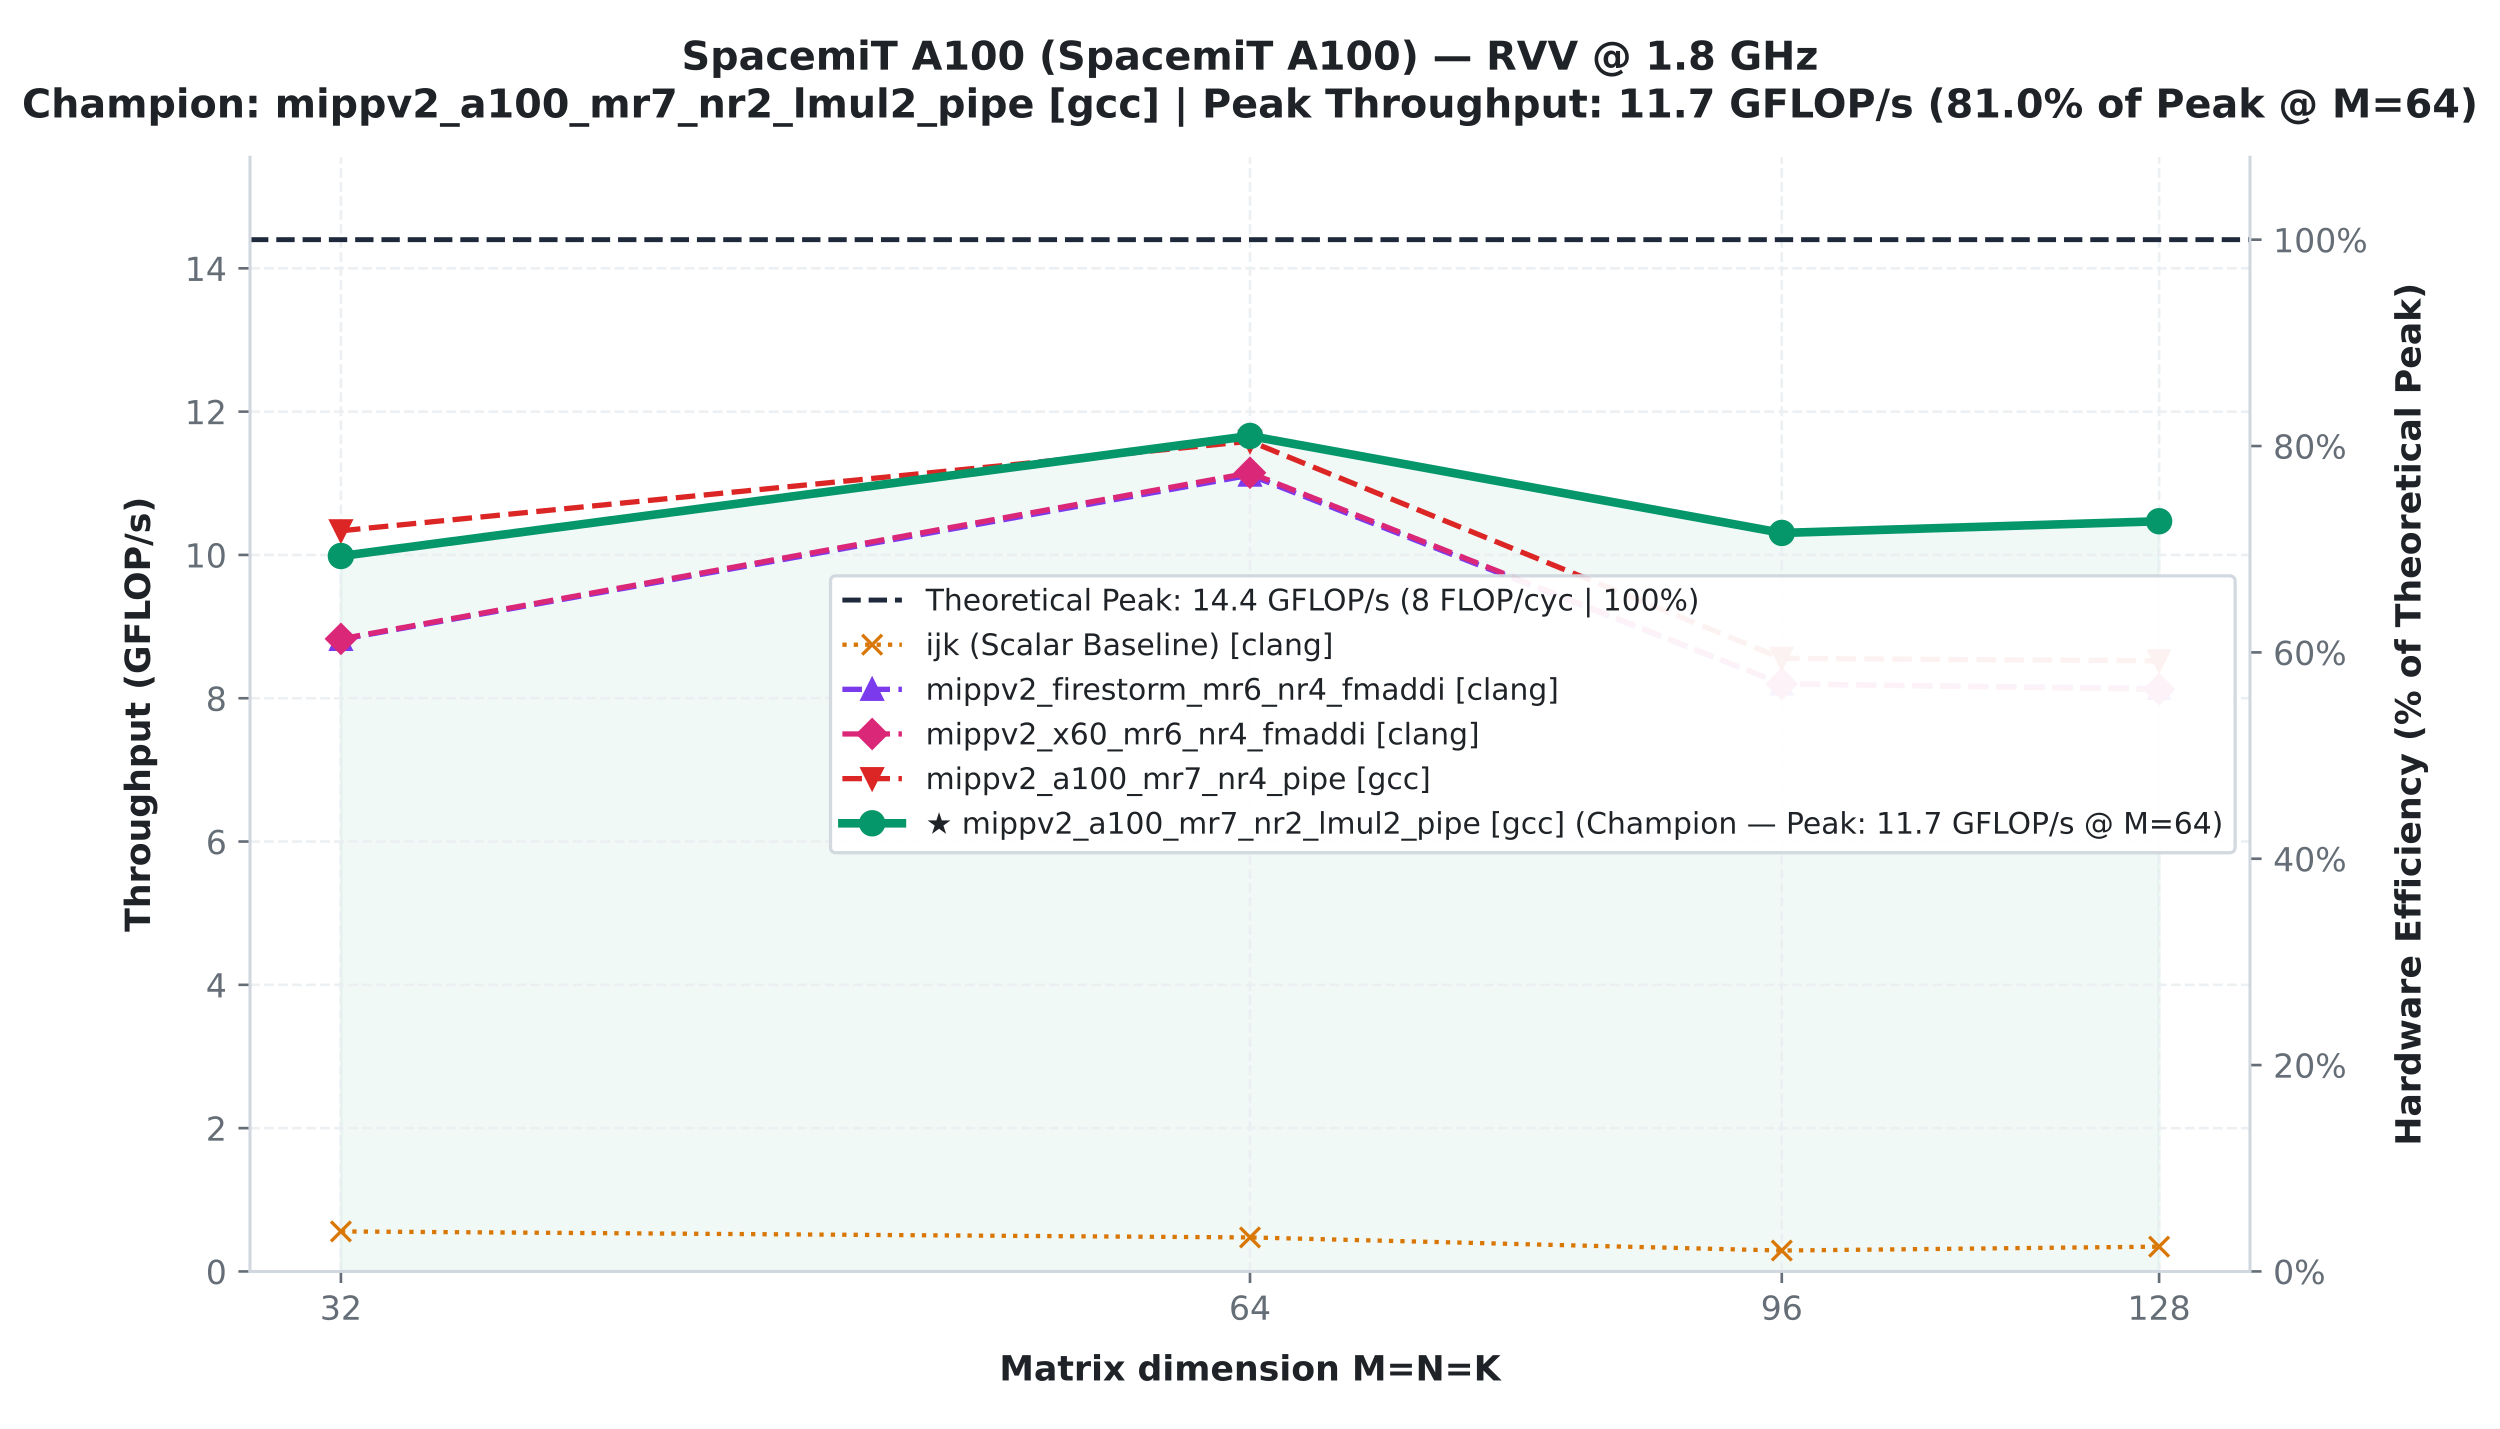
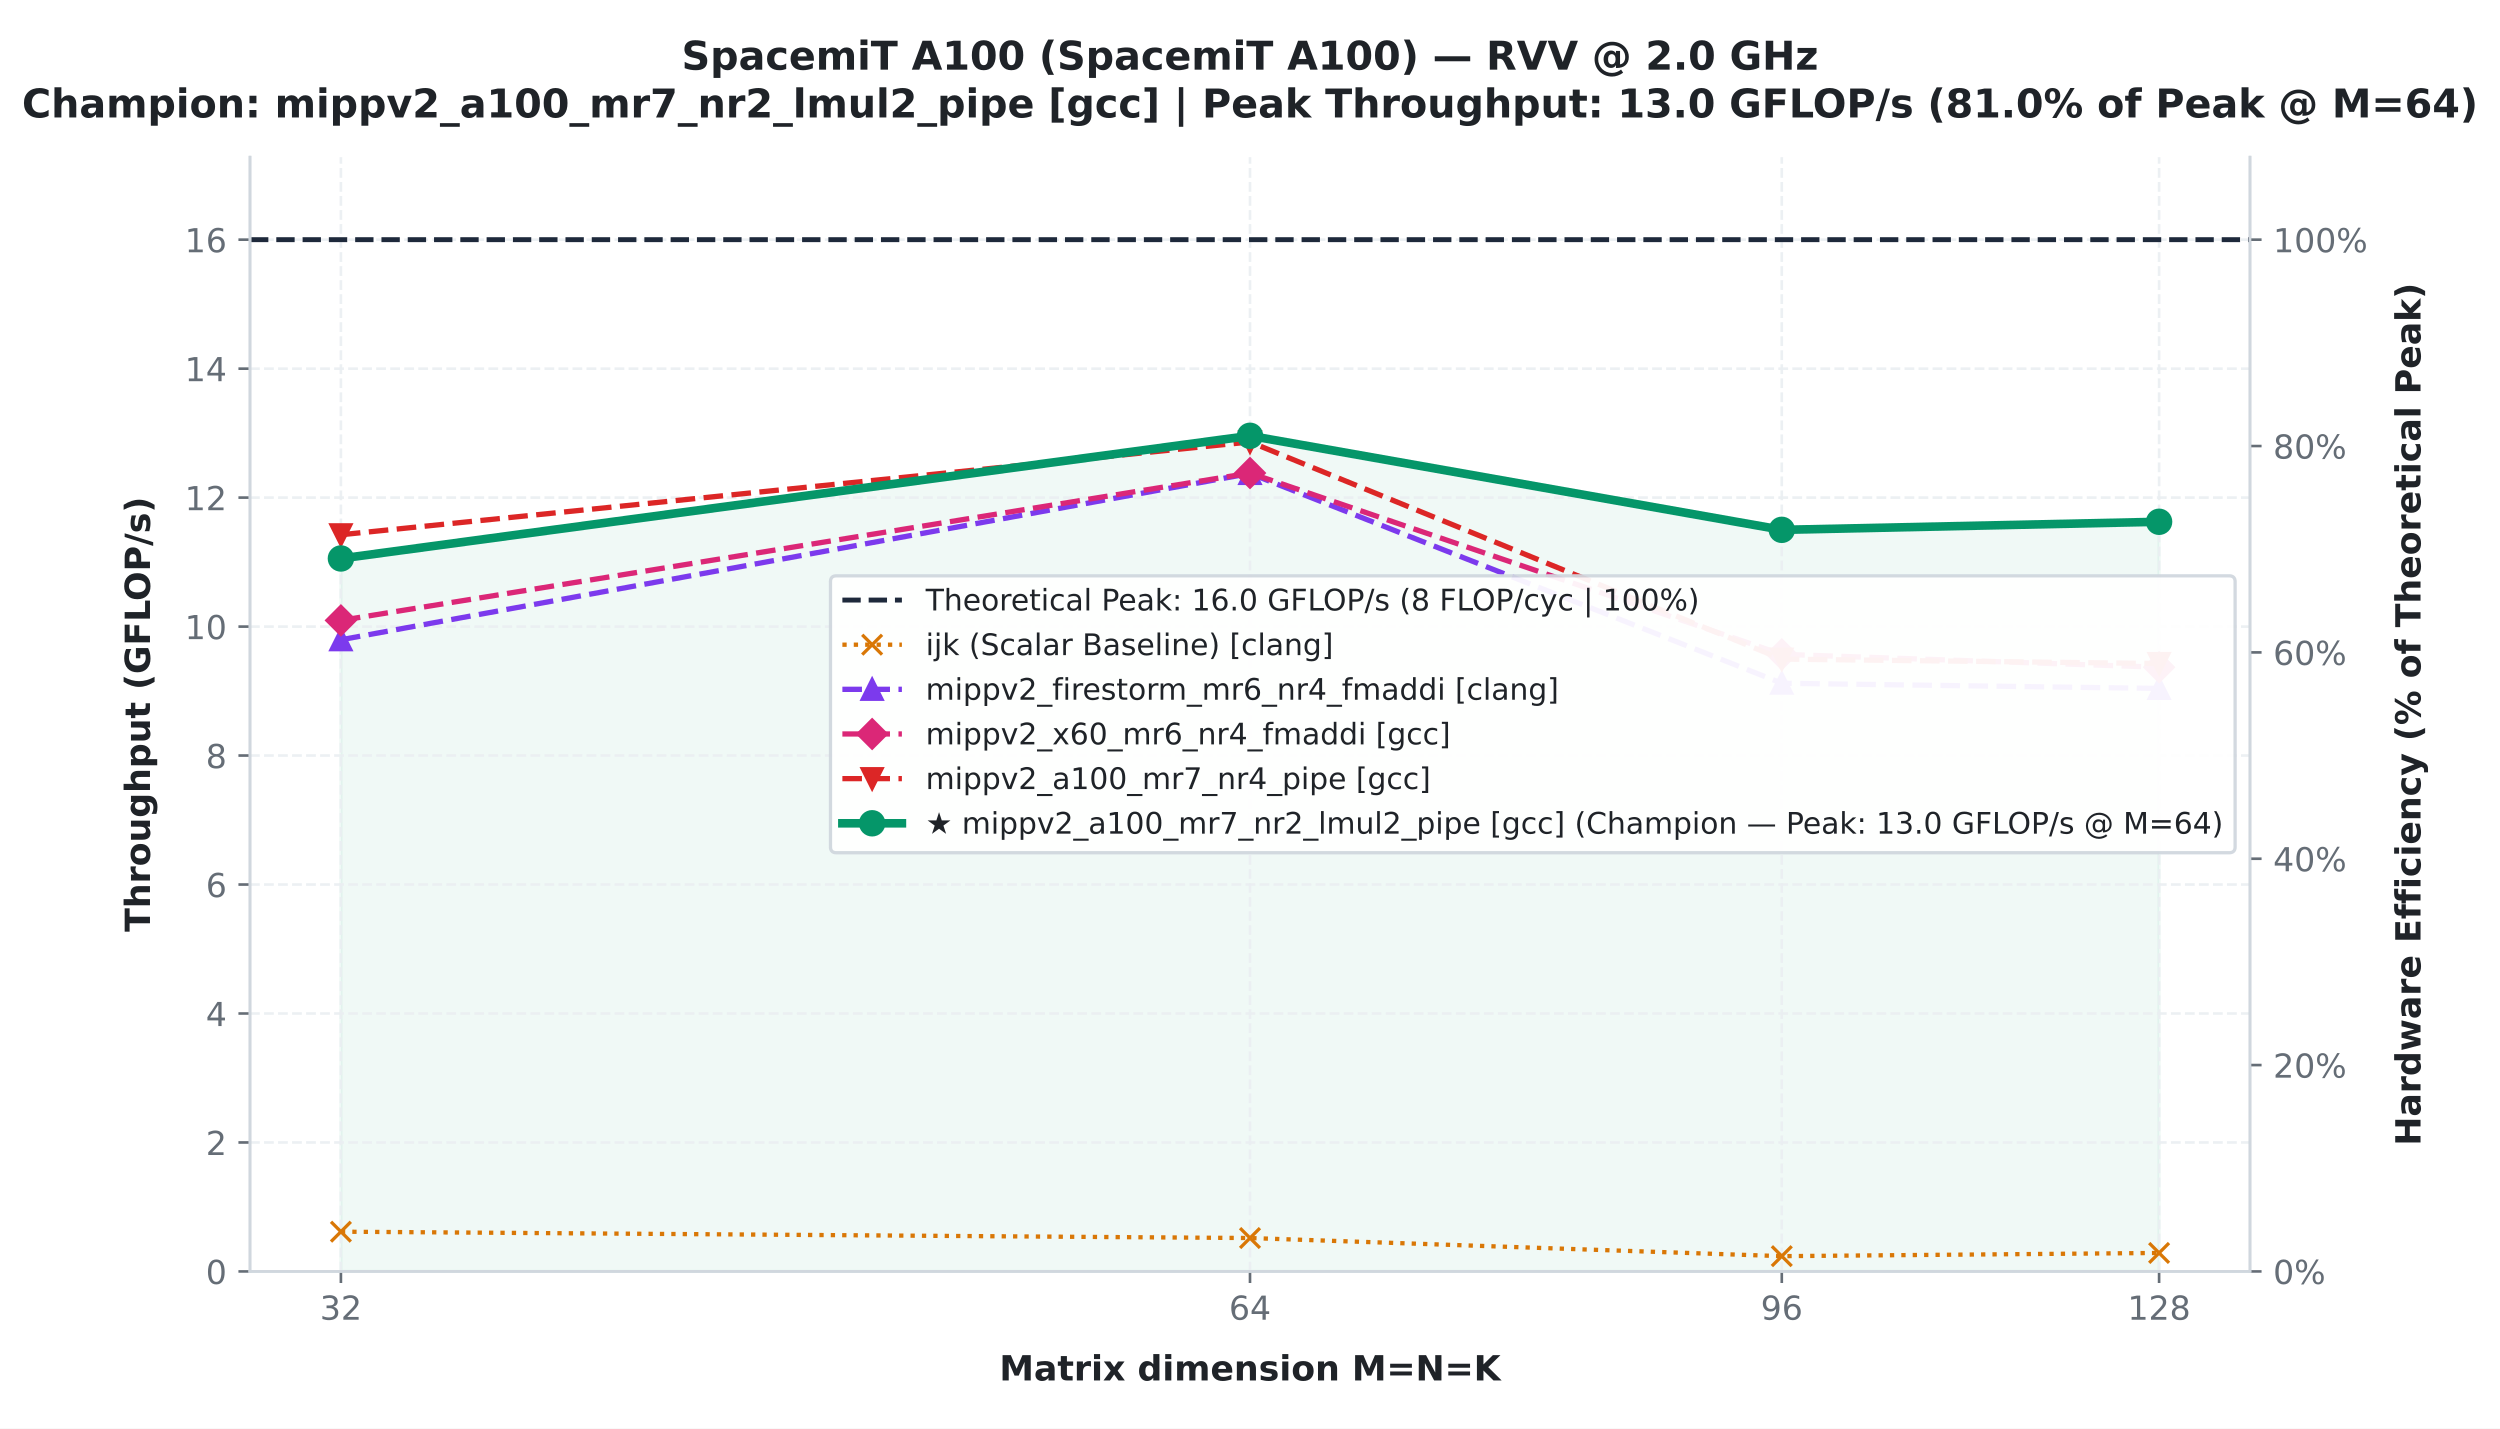
<svg xmlns="http://www.w3.org/2000/svg" xmlns:xlink="http://www.w3.org/1999/xlink" width="756pt" height="432pt" viewBox="0 0 756 432" version="1.1">
  <defs>
    <style type="text/css">*{stroke-linejoin: round; stroke-linecap: butt}</style>
  </defs>
  <g id="figure_1">
    <g id="patch_1">
      <path d="M 0 432  L 756 432  L 756 0  L 0 0  z " style="fill: #ffffff" />
    </g>
    <g id="axes_1">
      <g id="patch_2">
        <path d="M 75.6 384.48  L 680.4 384.48  L 680.4 47.52  L 75.6 47.52  z " style="fill: #ffffff" />
      </g>
      <g id="FillBetweenPolyCollection_1">
        <defs>
-           <path id="m3b5c18c9e3" d="M 103.091 -263.865  L 103.091 -47.52  L 378 -47.52  L 538.812 -47.52  L 652.909 -47.52  L 652.909 -274.381  L 652.909 -274.381  L 538.812 -270.838  L 378 -300.168  L 103.091 -263.865  z " style="stroke: #059669; stroke-opacity: 0.06" />
-         </defs>
-         <g clip-path="url(#p48394ff70b)">
-           <use xlink:href="#m3b5c18c9e3" x="0" y="432" style="fill: #059669; fill-opacity: 0.06; stroke: #059669; stroke-opacity: 0.06" />
+           <path id="m582ef2e380" d="M 103.091 -263.118  L 103.091 -47.52  L 378 -47.52  L 538.812 -47.52  L 652.909 -47.52  L 652.909 -274.213  L 652.909 -274.213  L 538.812 -271.776  L 378 -300.215  L 103.091 -263.118  z " style="stroke: #059669; stroke-opacity: 0.06" />
+         </defs>
+         <g clip-path="url(#pd63ee77479)">
+           <use xlink:href="#m582ef2e380" x="0" y="432" style="fill: #059669; fill-opacity: 0.06; stroke: #059669; stroke-opacity: 0.06" />
        </g>
      </g>
      <g id="matplotlib.axis_1">
        <g id="xtick_1">
          <g id="line2d_1">
-             <path d="M 103.091 384.48  L 103.091 47.52  " clip-path="url(#p48394ff70b)" style="fill: none; stroke-dasharray: 2.96,1.28; stroke-dashoffset: 0; stroke: #eaeef2; stroke-opacity: 0.9; stroke-width: 0.8" />
+             <path d="M 103.091 384.48  L 103.091 47.52  " clip-path="url(#pd63ee77479)" style="fill: none; stroke-dasharray: 2.96,1.28; stroke-dashoffset: 0; stroke: #eaeef2; stroke-opacity: 0.9; stroke-width: 0.8" />
          </g>
          <g id="line2d_2">
            <defs>
-               <path id="m63b1b556a0" d="M 0 0  L 0 3.5  " style="stroke: #656d76; stroke-width: 0.8" />
+               <path id="m94017d6b4f" d="M 0 0  L 0 3.5  " style="stroke: #656d76; stroke-width: 0.8" />
            </defs>
            <g>
-               <use xlink:href="#m63b1b556a0" x="103.091" y="384.48" style="fill: #656d76; stroke: #656d76; stroke-width: 0.8" />
+               <use xlink:href="#m94017d6b4f" x="103.091" y="384.48" style="fill: #656d76; stroke: #656d76; stroke-width: 0.8" />
            </g>
          </g>
          <g id="text_1">
            <text style="font-size: 10px; font-family: 'DejaVu Sans', 'Liberation Sans', 'Helvetica', 'Arial', sans-serif; text-anchor: middle; fill: #656d76" x="103.091" y="399.078" transform="rotate(-0 103.0909 399.0777)">32</text>
          </g>
        </g>
        <g id="xtick_2">
          <g id="line2d_3">
-             <path d="M 378 384.48  L 378 47.52  " clip-path="url(#p48394ff70b)" style="fill: none; stroke-dasharray: 2.96,1.28; stroke-dashoffset: 0; stroke: #eaeef2; stroke-opacity: 0.9; stroke-width: 0.8" />
+             <path d="M 378 384.48  L 378 47.52  " clip-path="url(#pd63ee77479)" style="fill: none; stroke-dasharray: 2.96,1.28; stroke-dashoffset: 0; stroke: #eaeef2; stroke-opacity: 0.9; stroke-width: 0.8" />
          </g>
          <g id="line2d_4">
            <g>
-               <use xlink:href="#m63b1b556a0" x="378" y="384.48" style="fill: #656d76; stroke: #656d76; stroke-width: 0.8" />
+               <use xlink:href="#m94017d6b4f" x="378" y="384.48" style="fill: #656d76; stroke: #656d76; stroke-width: 0.8" />
            </g>
          </g>
          <g id="text_2">
            <text style="font-size: 10px; font-family: 'DejaVu Sans', 'Liberation Sans', 'Helvetica', 'Arial', sans-serif; text-anchor: middle; fill: #656d76" x="378" y="399.078" transform="rotate(-0 378 399.0777)">64</text>
          </g>
        </g>
        <g id="xtick_3">
          <g id="line2d_5">
-             <path d="M 538.812 384.48  L 538.812 47.52  " clip-path="url(#p48394ff70b)" style="fill: none; stroke-dasharray: 2.96,1.28; stroke-dashoffset: 0; stroke: #eaeef2; stroke-opacity: 0.9; stroke-width: 0.8" />
+             <path d="M 538.812 384.48  L 538.812 47.52  " clip-path="url(#pd63ee77479)" style="fill: none; stroke-dasharray: 2.96,1.28; stroke-dashoffset: 0; stroke: #eaeef2; stroke-opacity: 0.9; stroke-width: 0.8" />
          </g>
          <g id="line2d_6">
            <g>
-               <use xlink:href="#m63b1b556a0" x="538.812" y="384.48" style="fill: #656d76; stroke: #656d76; stroke-width: 0.8" />
+               <use xlink:href="#m94017d6b4f" x="538.812" y="384.48" style="fill: #656d76; stroke: #656d76; stroke-width: 0.8" />
            </g>
          </g>
          <g id="text_3">
            <text style="font-size: 10px; font-family: 'DejaVu Sans', 'Liberation Sans', 'Helvetica', 'Arial', sans-serif; text-anchor: middle; fill: #656d76" x="538.812" y="399.078" transform="rotate(-0 538.8115 399.0777)">96</text>
          </g>
        </g>
        <g id="xtick_4">
          <g id="line2d_7">
-             <path d="M 652.909 384.48  L 652.909 47.52  " clip-path="url(#p48394ff70b)" style="fill: none; stroke-dasharray: 2.96,1.28; stroke-dashoffset: 0; stroke: #eaeef2; stroke-opacity: 0.9; stroke-width: 0.8" />
+             <path d="M 652.909 384.48  L 652.909 47.52  " clip-path="url(#pd63ee77479)" style="fill: none; stroke-dasharray: 2.96,1.28; stroke-dashoffset: 0; stroke: #eaeef2; stroke-opacity: 0.9; stroke-width: 0.8" />
          </g>
          <g id="line2d_8">
            <g>
-               <use xlink:href="#m63b1b556a0" x="652.909" y="384.48" style="fill: #656d76; stroke: #656d76; stroke-width: 0.8" />
+               <use xlink:href="#m94017d6b4f" x="652.909" y="384.48" style="fill: #656d76; stroke: #656d76; stroke-width: 0.8" />
            </g>
          </g>
          <g id="text_4">
            <text style="font-size: 10px; font-family: 'DejaVu Sans', 'Liberation Sans', 'Helvetica', 'Arial', sans-serif; text-anchor: middle; fill: #656d76" x="652.909" y="399.078" transform="rotate(-0 652.9091 399.0777)">128</text>
          </g>
        </g>
        <g id="text_5">
          <text style="font-weight: 700; font-size: 10.5px; font-family: 'DejaVu Sans', 'Liberation Sans', 'Helvetica', 'Arial', sans-serif; text-anchor: middle; fill: #1f2328" x="378" y="417.458" transform="rotate(-0 378 417.4584)">Matrix dimension M=N=K</text>
        </g>
      </g>
      <g id="matplotlib.axis_2">
        <g id="ytick_1">
          <g id="line2d_9">
-             <path d="M 75.6 384.48  L 680.4 384.48  " clip-path="url(#p48394ff70b)" style="fill: none; stroke-dasharray: 2.96,1.28; stroke-dashoffset: 0; stroke: #eaeef2; stroke-opacity: 0.9; stroke-width: 0.8" />
+             <path d="M 75.6 384.48  L 680.4 384.48  " clip-path="url(#pd63ee77479)" style="fill: none; stroke-dasharray: 2.96,1.28; stroke-dashoffset: 0; stroke: #eaeef2; stroke-opacity: 0.9; stroke-width: 0.8" />
          </g>
          <g id="line2d_10">
            <defs>
-               <path id="m9a7cdd67fd" d="M 0 0  L -3.5 0  " style="stroke: #656d76; stroke-width: 0.8" />
+               <path id="m8b6ae46087" d="M 0 0  L -3.5 0  " style="stroke: #656d76; stroke-width: 0.8" />
            </defs>
            <g>
-               <use xlink:href="#m9a7cdd67fd" x="75.6" y="384.48" style="fill: #656d76; stroke: #656d76; stroke-width: 0.8" />
+               <use xlink:href="#m8b6ae46087" x="75.6" y="384.48" style="fill: #656d76; stroke: #656d76; stroke-width: 0.8" />
            </g>
          </g>
          <g id="text_6">
            <text style="font-size: 10px; font-family: 'DejaVu Sans', 'Liberation Sans', 'Helvetica', 'Arial', sans-serif; text-anchor: end; fill: #656d76" x="68.6" y="388.279" transform="rotate(-0 68.6 388.2788)">0</text>
          </g>
        </g>
        <g id="ytick_2">
          <g id="line2d_11">
-             <path d="M 75.6 341.147  L 680.4 341.147  " clip-path="url(#p48394ff70b)" style="fill: none; stroke-dasharray: 2.96,1.28; stroke-dashoffset: 0; stroke: #eaeef2; stroke-opacity: 0.9; stroke-width: 0.8" />
+             <path d="M 75.6 345.48  L 680.4 345.48  " clip-path="url(#pd63ee77479)" style="fill: none; stroke-dasharray: 2.96,1.28; stroke-dashoffset: 0; stroke: #eaeef2; stroke-opacity: 0.9; stroke-width: 0.8" />
          </g>
          <g id="line2d_12">
            <g>
-               <use xlink:href="#m9a7cdd67fd" x="75.6" y="341.147" style="fill: #656d76; stroke: #656d76; stroke-width: 0.8" />
+               <use xlink:href="#m8b6ae46087" x="75.6" y="345.48" style="fill: #656d76; stroke: #656d76; stroke-width: 0.8" />
            </g>
          </g>
          <g id="text_7">
-             <text style="font-size: 10px; font-family: 'DejaVu Sans', 'Liberation Sans', 'Helvetica', 'Arial', sans-serif; text-anchor: end; fill: #656d76" x="68.6" y="344.945" transform="rotate(-0 68.6 344.9455)">2</text>
+             <text style="font-size: 10px; font-family: 'DejaVu Sans', 'Liberation Sans', 'Helvetica', 'Arial', sans-serif; text-anchor: end; fill: #656d76" x="68.6" y="349.279" transform="rotate(-0 68.6 349.2788)">2</text>
          </g>
        </g>
        <g id="ytick_3">
          <g id="line2d_13">
-             <path d="M 75.6 297.813  L 680.4 297.813  " clip-path="url(#p48394ff70b)" style="fill: none; stroke-dasharray: 2.96,1.28; stroke-dashoffset: 0; stroke: #eaeef2; stroke-opacity: 0.9; stroke-width: 0.8" />
+             <path d="M 75.6 306.48  L 680.4 306.48  " clip-path="url(#pd63ee77479)" style="fill: none; stroke-dasharray: 2.96,1.28; stroke-dashoffset: 0; stroke: #eaeef2; stroke-opacity: 0.9; stroke-width: 0.8" />
          </g>
          <g id="line2d_14">
            <g>
-               <use xlink:href="#m9a7cdd67fd" x="75.6" y="297.813" style="fill: #656d76; stroke: #656d76; stroke-width: 0.8" />
+               <use xlink:href="#m8b6ae46087" x="75.6" y="306.48" style="fill: #656d76; stroke: #656d76; stroke-width: 0.8" />
            </g>
          </g>
          <g id="text_8">
-             <text style="font-size: 10px; font-family: 'DejaVu Sans', 'Liberation Sans', 'Helvetica', 'Arial', sans-serif; text-anchor: end; fill: #656d76" x="68.6" y="301.612" transform="rotate(-0 68.6 301.6122)">4</text>
+             <text style="font-size: 10px; font-family: 'DejaVu Sans', 'Liberation Sans', 'Helvetica', 'Arial', sans-serif; text-anchor: end; fill: #656d76" x="68.6" y="310.279" transform="rotate(-0 68.6 310.2788)">4</text>
          </g>
        </g>
        <g id="ytick_4">
          <g id="line2d_15">
-             <path d="M 75.6 254.48  L 680.4 254.48  " clip-path="url(#p48394ff70b)" style="fill: none; stroke-dasharray: 2.96,1.28; stroke-dashoffset: 0; stroke: #eaeef2; stroke-opacity: 0.9; stroke-width: 0.8" />
+             <path d="M 75.6 267.48  L 680.4 267.48  " clip-path="url(#pd63ee77479)" style="fill: none; stroke-dasharray: 2.96,1.28; stroke-dashoffset: 0; stroke: #eaeef2; stroke-opacity: 0.9; stroke-width: 0.8" />
          </g>
          <g id="line2d_16">
            <g>
-               <use xlink:href="#m9a7cdd67fd" x="75.6" y="254.48" style="fill: #656d76; stroke: #656d76; stroke-width: 0.8" />
+               <use xlink:href="#m8b6ae46087" x="75.6" y="267.48" style="fill: #656d76; stroke: #656d76; stroke-width: 0.8" />
            </g>
          </g>
          <g id="text_9">
-             <text style="font-size: 10px; font-family: 'DejaVu Sans', 'Liberation Sans', 'Helvetica', 'Arial', sans-serif; text-anchor: end; fill: #656d76" x="68.6" y="258.279" transform="rotate(-0 68.6 258.2788)">6</text>
+             <text style="font-size: 10px; font-family: 'DejaVu Sans', 'Liberation Sans', 'Helvetica', 'Arial', sans-serif; text-anchor: end; fill: #656d76" x="68.6" y="271.279" transform="rotate(-0 68.6 271.2788)">6</text>
          </g>
        </g>
        <g id="ytick_5">
          <g id="line2d_17">
-             <path d="M 75.6 211.147  L 680.4 211.147  " clip-path="url(#p48394ff70b)" style="fill: none; stroke-dasharray: 2.96,1.28; stroke-dashoffset: 0; stroke: #eaeef2; stroke-opacity: 0.9; stroke-width: 0.8" />
+             <path d="M 75.6 228.48  L 680.4 228.48  " clip-path="url(#pd63ee77479)" style="fill: none; stroke-dasharray: 2.96,1.28; stroke-dashoffset: 0; stroke: #eaeef2; stroke-opacity: 0.9; stroke-width: 0.8" />
          </g>
          <g id="line2d_18">
            <g>
-               <use xlink:href="#m9a7cdd67fd" x="75.6" y="211.147" style="fill: #656d76; stroke: #656d76; stroke-width: 0.8" />
+               <use xlink:href="#m8b6ae46087" x="75.6" y="228.48" style="fill: #656d76; stroke: #656d76; stroke-width: 0.8" />
            </g>
          </g>
          <g id="text_10">
-             <text style="font-size: 10px; font-family: 'DejaVu Sans', 'Liberation Sans', 'Helvetica', 'Arial', sans-serif; text-anchor: end; fill: #656d76" x="68.6" y="214.945" transform="rotate(-0 68.6 214.9455)">8</text>
+             <text style="font-size: 10px; font-family: 'DejaVu Sans', 'Liberation Sans', 'Helvetica', 'Arial', sans-serif; text-anchor: end; fill: #656d76" x="68.6" y="232.279" transform="rotate(-0 68.6 232.2788)">8</text>
          </g>
        </g>
        <g id="ytick_6">
          <g id="line2d_19">
-             <path d="M 75.6 167.813  L 680.4 167.813  " clip-path="url(#p48394ff70b)" style="fill: none; stroke-dasharray: 2.96,1.28; stroke-dashoffset: 0; stroke: #eaeef2; stroke-opacity: 0.9; stroke-width: 0.8" />
+             <path d="M 75.6 189.48  L 680.4 189.48  " clip-path="url(#pd63ee77479)" style="fill: none; stroke-dasharray: 2.96,1.28; stroke-dashoffset: 0; stroke: #eaeef2; stroke-opacity: 0.9; stroke-width: 0.8" />
          </g>
          <g id="line2d_20">
            <g>
-               <use xlink:href="#m9a7cdd67fd" x="75.6" y="167.813" style="fill: #656d76; stroke: #656d76; stroke-width: 0.8" />
+               <use xlink:href="#m8b6ae46087" x="75.6" y="189.48" style="fill: #656d76; stroke: #656d76; stroke-width: 0.8" />
            </g>
          </g>
          <g id="text_11">
-             <text style="font-size: 10px; font-family: 'DejaVu Sans', 'Liberation Sans', 'Helvetica', 'Arial', sans-serif; text-anchor: end; fill: #656d76" x="68.6" y="171.612" transform="rotate(-0 68.6 171.6122)">10</text>
+             <text style="font-size: 10px; font-family: 'DejaVu Sans', 'Liberation Sans', 'Helvetica', 'Arial', sans-serif; text-anchor: end; fill: #656d76" x="68.6" y="193.279" transform="rotate(-0 68.6 193.2788)">10</text>
          </g>
        </g>
        <g id="ytick_7">
          <g id="line2d_21">
-             <path d="M 75.6 124.48  L 680.4 124.48  " clip-path="url(#p48394ff70b)" style="fill: none; stroke-dasharray: 2.96,1.28; stroke-dashoffset: 0; stroke: #eaeef2; stroke-opacity: 0.9; stroke-width: 0.8" />
+             <path d="M 75.6 150.48  L 680.4 150.48  " clip-path="url(#pd63ee77479)" style="fill: none; stroke-dasharray: 2.96,1.28; stroke-dashoffset: 0; stroke: #eaeef2; stroke-opacity: 0.9; stroke-width: 0.8" />
          </g>
          <g id="line2d_22">
            <g>
-               <use xlink:href="#m9a7cdd67fd" x="75.6" y="124.48" style="fill: #656d76; stroke: #656d76; stroke-width: 0.8" />
+               <use xlink:href="#m8b6ae46087" x="75.6" y="150.48" style="fill: #656d76; stroke: #656d76; stroke-width: 0.8" />
            </g>
          </g>
          <g id="text_12">
-             <text style="font-size: 10px; font-family: 'DejaVu Sans', 'Liberation Sans', 'Helvetica', 'Arial', sans-serif; text-anchor: end; fill: #656d76" x="68.6" y="128.279" transform="rotate(-0 68.6 128.2788)">12</text>
+             <text style="font-size: 10px; font-family: 'DejaVu Sans', 'Liberation Sans', 'Helvetica', 'Arial', sans-serif; text-anchor: end; fill: #656d76" x="68.6" y="154.279" transform="rotate(-0 68.6 154.2788)">12</text>
          </g>
        </g>
        <g id="ytick_8">
          <g id="line2d_23">
-             <path d="M 75.6 81.147  L 680.4 81.147  " clip-path="url(#p48394ff70b)" style="fill: none; stroke-dasharray: 2.96,1.28; stroke-dashoffset: 0; stroke: #eaeef2; stroke-opacity: 0.9; stroke-width: 0.8" />
+             <path d="M 75.6 111.48  L 680.4 111.48  " clip-path="url(#pd63ee77479)" style="fill: none; stroke-dasharray: 2.96,1.28; stroke-dashoffset: 0; stroke: #eaeef2; stroke-opacity: 0.9; stroke-width: 0.8" />
          </g>
          <g id="line2d_24">
            <g>
-               <use xlink:href="#m9a7cdd67fd" x="75.6" y="81.147" style="fill: #656d76; stroke: #656d76; stroke-width: 0.8" />
+               <use xlink:href="#m8b6ae46087" x="75.6" y="111.48" style="fill: #656d76; stroke: #656d76; stroke-width: 0.8" />
            </g>
          </g>
          <g id="text_13">
-             <text style="font-size: 10px; font-family: 'DejaVu Sans', 'Liberation Sans', 'Helvetica', 'Arial', sans-serif; text-anchor: end; fill: #656d76" x="68.6" y="84.945" transform="rotate(-0 68.6 84.94549)">14</text>
-           </g>
-         </g>
-         <g id="text_14">
+             <text style="font-size: 10px; font-family: 'DejaVu Sans', 'Liberation Sans', 'Helvetica', 'Arial', sans-serif; text-anchor: end; fill: #656d76" x="68.6" y="115.279" transform="rotate(-0 68.6 115.2788)">14</text>
+           </g>
+         </g>
+         <g id="ytick_9">
+           <g id="line2d_25">
+             <path d="M 75.6 72.48  L 680.4 72.48  " clip-path="url(#pd63ee77479)" style="fill: none; stroke-dasharray: 2.96,1.28; stroke-dashoffset: 0; stroke: #eaeef2; stroke-opacity: 0.9; stroke-width: 0.8" />
+           </g>
+           <g id="line2d_26">
+             <g>
+               <use xlink:href="#m8b6ae46087" x="75.6" y="72.48" style="fill: #656d76; stroke: #656d76; stroke-width: 0.8" />
+             </g>
+           </g>
+           <g id="text_14">
+             <text style="font-size: 10px; font-family: 'DejaVu Sans', 'Liberation Sans', 'Helvetica', 'Arial', sans-serif; text-anchor: end; fill: #656d76" x="68.6" y="76.279" transform="rotate(-0 68.6 76.27883)">16</text>
+           </g>
+         </g>
+         <g id="text_15">
          <text style="font-weight: 700; font-size: 10.5px; font-family: 'DejaVu Sans', 'Liberation Sans', 'Helvetica', 'Arial', sans-serif; text-anchor: middle; fill: #1f2328" x="45.353" y="216" transform="rotate(-90 45.35254 216)">Throughput (GFLOP/s)</text>
        </g>
      </g>
-       <g id="line2d_25">
-         <path d="M 75.6 72.48  L 680.4 72.48  " clip-path="url(#p48394ff70b)" style="fill: none; stroke-dasharray: 5.55,2.4; stroke-dashoffset: 0; stroke: #1e293b; stroke-width: 1.5" />
+       <g id="line2d_27">
+         <path d="M 75.6 72.48  L 680.4 72.48  " clip-path="url(#pd63ee77479)" style="fill: none; stroke-dasharray: 5.55,2.4; stroke-dashoffset: 0; stroke: #1e293b; stroke-width: 1.5" />
      </g>
      <g id="patch_3">
        <path d="M 75.6 384.48  L 75.6 47.52  " style="fill: none; stroke: #d0d7de; stroke-width: 0.8; stroke-linejoin: miter; stroke-linecap: square" />
      </g>
      <g id="patch_4">
        <path d="M 680.4 384.48  L 680.4 47.52  " style="fill: none; stroke: #d0d7de; stroke-width: 0.8; stroke-linejoin: miter; stroke-linecap: square" />
      </g>
      <g id="patch_5">
        <path d="M 75.6 384.48  L 680.4 384.48  " style="fill: none; stroke: #d0d7de; stroke-width: 0.8; stroke-linejoin: miter; stroke-linecap: square" />
      </g>
-       <g id="line2d_26">
-         <path d="M 103.091 372.385  L 378 374.199  L 538.812 378.159  L 652.909 376.988  " clip-path="url(#p48394ff70b)" style="fill: none; stroke-dasharray: 1.3,2.145; stroke-dashoffset: 0; stroke: #d97706; stroke-width: 1.3" />
-         <defs>
-           <path id="m196d033d17" d="M -3 3  L 3 -3  M -3 -3  L 3 3  " style="stroke: #d97706" />
-         </defs>
-         <g clip-path="url(#p48394ff70b)">
-           <use xlink:href="#m196d033d17" x="103.091" y="372.385" style="fill: #d97706; stroke: #d97706" />
-           <use xlink:href="#m196d033d17" x="378" y="374.199" style="fill: #d97706; stroke: #d97706" />
-           <use xlink:href="#m196d033d17" x="538.812" y="378.159" style="fill: #d97706; stroke: #d97706" />
-           <use xlink:href="#m196d033d17" x="652.909" y="376.988" style="fill: #d97706; stroke: #d97706" />
-         </g>
-       </g>
-       <g id="line2d_27">
-         <path d="M 103.091 193.367  L 378 143.683  L 538.812 206.861  L 652.909 208.182  " clip-path="url(#p48394ff70b)" style="fill: none; stroke-dasharray: 5.92,2.56; stroke-dashoffset: 0; stroke: #7c3aed; stroke-width: 1.6" />
-         <defs>
-           <path id="m6e2122e6c2" d="M 0 -3  L -3 3  L 3 3  z " style="stroke: #7c3aed; stroke-linejoin: miter" />
-         </defs>
-         <g clip-path="url(#p48394ff70b)">
-           <use xlink:href="#m6e2122e6c2" x="103.091" y="193.367" style="fill: #7c3aed; stroke: #7c3aed; stroke-linejoin: miter" />
-           <use xlink:href="#m6e2122e6c2" x="378" y="143.683" style="fill: #7c3aed; stroke: #7c3aed; stroke-linejoin: miter" />
-           <use xlink:href="#m6e2122e6c2" x="538.812" y="206.861" style="fill: #7c3aed; stroke: #7c3aed; stroke-linejoin: miter" />
-           <use xlink:href="#m6e2122e6c2" x="652.909" y="208.182" style="fill: #7c3aed; stroke: #7c3aed; stroke-linejoin: miter" />
-         </g>
-       </g>
      <g id="line2d_28">
-         <path d="M 103.091 193.196  L 378 142.962  L 538.812 206.775  L 652.909 208.45  " clip-path="url(#p48394ff70b)" style="fill: none; stroke-dasharray: 5.92,2.56; stroke-dashoffset: 0; stroke: #db2777; stroke-width: 1.6" />
-         <defs>
-           <path id="meee9850b86" d="M -0 4.243  L 4.243 0  L 0 -4.243  L -4.243 -0  z " style="stroke: #db2777; stroke-linejoin: miter" />
-         </defs>
-         <g clip-path="url(#p48394ff70b)">
-           <use xlink:href="#meee9850b86" x="103.091" y="193.196" style="fill: #db2777; stroke: #db2777; stroke-linejoin: miter" />
-           <use xlink:href="#meee9850b86" x="378" y="142.962" style="fill: #db2777; stroke: #db2777; stroke-linejoin: miter" />
-           <use xlink:href="#meee9850b86" x="538.812" y="206.775" style="fill: #db2777; stroke: #db2777; stroke-linejoin: miter" />
-           <use xlink:href="#meee9850b86" x="652.909" y="208.45" style="fill: #db2777; stroke: #db2777; stroke-linejoin: miter" />
+         <path d="M 103.091 372.464  L 378 374.381  L 538.812 379.862  L 652.909 378.893  " clip-path="url(#pd63ee77479)" style="fill: none; stroke-dasharray: 1.3,2.145; stroke-dashoffset: 0; stroke: #d97706; stroke-width: 1.3" />
+         <defs>
+           <path id="mc44fb2fafa" d="M -3 3  L 3 -3  M -3 -3  L 3 3  " style="stroke: #d97706" />
+         </defs>
+         <g clip-path="url(#pd63ee77479)">
+           <use xlink:href="#mc44fb2fafa" x="103.091" y="372.464" style="fill: #d97706; stroke: #d97706" />
+           <use xlink:href="#mc44fb2fafa" x="378" y="374.381" style="fill: #d97706; stroke: #d97706" />
+           <use xlink:href="#mc44fb2fafa" x="538.812" y="379.862" style="fill: #d97706; stroke: #d97706" />
+           <use xlink:href="#mc44fb2fafa" x="652.909" y="378.893" style="fill: #d97706; stroke: #d97706" />
        </g>
      </g>
      <g id="line2d_29">
-         <path d="M 103.091 160.501  L 378 133.43  L 538.812 199.078  L 652.909 199.84  " clip-path="url(#p48394ff70b)" style="fill: none; stroke-dasharray: 5.92,2.56; stroke-dashoffset: 0; stroke: #dc2626; stroke-width: 1.6" />
-         <defs>
-           <path id="me1e7df59e3" d="M -0 3  L 3 -3  L -3 -3  z " style="stroke: #dc2626; stroke-linejoin: miter" />
-         </defs>
-         <g clip-path="url(#p48394ff70b)">
-           <use xlink:href="#me1e7df59e3" x="103.091" y="160.501" style="fill: #dc2626; stroke: #dc2626; stroke-linejoin: miter" />
-           <use xlink:href="#me1e7df59e3" x="378" y="133.43" style="fill: #dc2626; stroke: #dc2626; stroke-linejoin: miter" />
-           <use xlink:href="#me1e7df59e3" x="538.812" y="199.078" style="fill: #dc2626; stroke: #dc2626; stroke-linejoin: miter" />
-           <use xlink:href="#me1e7df59e3" x="652.909" y="199.84" style="fill: #dc2626; stroke: #dc2626; stroke-linejoin: miter" />
-         </g>
-       </g>
-       <g id="text_15">
-         <text style="font-weight: 700; font-size: 12px; font-family: 'DejaVu Sans', 'Liberation Sans', 'Helvetica', 'Arial', sans-serif; fill: #1f2328" transform="translate(206.1103 21.06422)">SpacemiT A100 (SpacemiT A100) — RVV @ 1.8 GHz</text>
-         <text style="font-weight: 700; font-size: 12px; font-family: 'DejaVu Sans', 'Liberation Sans', 'Helvetica', 'Arial', sans-serif; fill: #1f2328" transform="translate(6.64875 35.52)">Champion: mippv2_a100_mr7_nr2_lmul2_pipe [gcc] | Peak Throughput: 11.7 GFLOP/s (81.0% of Peak @ M=64)</text>
+         <path d="M 103.091 193.459  L 378 143.181  L 538.812 206.614  L 652.909 208.184  " clip-path="url(#pd63ee77479)" style="fill: none; stroke-dasharray: 5.92,2.56; stroke-dashoffset: 0; stroke: #7c3aed; stroke-width: 1.6" />
+         <defs>
+           <path id="m49120069cd" d="M 0 -3  L -3 3  L 3 3  z " style="stroke: #7c3aed; stroke-linejoin: miter" />
+         </defs>
+         <g clip-path="url(#pd63ee77479)">
+           <use xlink:href="#m49120069cd" x="103.091" y="193.459" style="fill: #7c3aed; stroke: #7c3aed; stroke-linejoin: miter" />
+           <use xlink:href="#m49120069cd" x="378" y="143.181" style="fill: #7c3aed; stroke: #7c3aed; stroke-linejoin: miter" />
+           <use xlink:href="#m49120069cd" x="538.812" y="206.614" style="fill: #7c3aed; stroke: #7c3aed; stroke-linejoin: miter" />
+           <use xlink:href="#m49120069cd" x="652.909" y="208.184" style="fill: #7c3aed; stroke: #7c3aed; stroke-linejoin: miter" />
+         </g>
      </g>
      <g id="line2d_30">
-         <path d="M 103.091 168.135  L 378 131.832  L 538.812 161.162  L 652.909 157.619  " clip-path="url(#p48394ff70b)" style="fill: none; stroke: #059669; stroke-width: 2.6; stroke-linecap: square" />
-         <defs>
-           <path id="m77e2b66fcc" d="M 0 3.5  C 0.928 3.5 1.819 3.131 2.475 2.475  C 3.131 1.819 3.5 0.928 3.5 0  C 3.5 -0.928 3.131 -1.819 2.475 -2.475  C 1.819 -3.131 0.928 -3.5 0 -3.5  C -0.928 -3.5 -1.819 -3.131 -2.475 -2.475  C -3.131 -1.819 -3.5 -0.928 -3.5 0  C -3.5 0.928 -3.131 1.819 -2.475 2.475  C -1.819 3.131 -0.928 3.5 0 3.5  z " style="stroke: #059669" />
-         </defs>
-         <g clip-path="url(#p48394ff70b)">
-           <use xlink:href="#m77e2b66fcc" x="103.091" y="168.135" style="fill: #059669; stroke: #059669" />
-           <use xlink:href="#m77e2b66fcc" x="378" y="131.832" style="fill: #059669; stroke: #059669" />
-           <use xlink:href="#m77e2b66fcc" x="538.812" y="161.162" style="fill: #059669; stroke: #059669" />
-           <use xlink:href="#m77e2b66fcc" x="652.909" y="157.619" style="fill: #059669; stroke: #059669" />
+         <path d="M 103.091 187.612  L 378 143.045  L 538.812 197.867  L 652.909 201.766  " clip-path="url(#pd63ee77479)" style="fill: none; stroke-dasharray: 5.92,2.56; stroke-dashoffset: 0; stroke: #db2777; stroke-width: 1.6" />
+         <defs>
+           <path id="ma62d38b7a9" d="M -0 4.243  L 4.243 0  L 0 -4.243  L -4.243 -0  z " style="stroke: #db2777; stroke-linejoin: miter" />
+         </defs>
+         <g clip-path="url(#pd63ee77479)">
+           <use xlink:href="#ma62d38b7a9" x="103.091" y="187.612" style="fill: #db2777; stroke: #db2777; stroke-linejoin: miter" />
+           <use xlink:href="#ma62d38b7a9" x="378" y="143.045" style="fill: #db2777; stroke: #db2777; stroke-linejoin: miter" />
+           <use xlink:href="#ma62d38b7a9" x="538.812" y="197.867" style="fill: #db2777; stroke: #db2777; stroke-linejoin: miter" />
+           <use xlink:href="#ma62d38b7a9" x="652.909" y="201.766" style="fill: #db2777; stroke: #db2777; stroke-linejoin: miter" />
+         </g>
+       </g>
+       <g id="line2d_31">
+         <path d="M 103.091 161.712  L 378 133.648  L 538.812 199.317  L 652.909 200.643  " clip-path="url(#pd63ee77479)" style="fill: none; stroke-dasharray: 5.92,2.56; stroke-dashoffset: 0; stroke: #dc2626; stroke-width: 1.6" />
+         <defs>
+           <path id="m99f5c274c1" d="M -0 3  L 3 -3  L -3 -3  z " style="stroke: #dc2626; stroke-linejoin: miter" />
+         </defs>
+         <g clip-path="url(#pd63ee77479)">
+           <use xlink:href="#m99f5c274c1" x="103.091" y="161.712" style="fill: #dc2626; stroke: #dc2626; stroke-linejoin: miter" />
+           <use xlink:href="#m99f5c274c1" x="378" y="133.648" style="fill: #dc2626; stroke: #dc2626; stroke-linejoin: miter" />
+           <use xlink:href="#m99f5c274c1" x="538.812" y="199.317" style="fill: #dc2626; stroke: #dc2626; stroke-linejoin: miter" />
+           <use xlink:href="#m99f5c274c1" x="652.909" y="200.643" style="fill: #dc2626; stroke: #dc2626; stroke-linejoin: miter" />
+         </g>
+       </g>
+       <g id="text_16">
+         <text style="font-weight: 700; font-size: 12px; font-family: 'DejaVu Sans', 'Liberation Sans', 'Helvetica', 'Arial', sans-serif; fill: #1f2328" transform="translate(206.1103 21.06422)">SpacemiT A100 (SpacemiT A100) — RVV @ 2.0 GHz</text>
+         <text style="font-weight: 700; font-size: 12px; font-family: 'DejaVu Sans', 'Liberation Sans', 'Helvetica', 'Arial', sans-serif; fill: #1f2328" transform="translate(6.64875 35.52)">Champion: mippv2_a100_mr7_nr2_lmul2_pipe [gcc] | Peak Throughput: 13.0 GFLOP/s (81.0% of Peak @ M=64)</text>
+       </g>
+       <g id="line2d_32">
+         <path d="M 103.091 168.882  L 378 131.785  L 538.812 160.224  L 652.909 157.787  " clip-path="url(#pd63ee77479)" style="fill: none; stroke: #059669; stroke-width: 2.6; stroke-linecap: square" />
+         <defs>
+           <path id="meac1364997" d="M 0 3.5  C 0.928 3.5 1.819 3.131 2.475 2.475  C 3.131 1.819 3.5 0.928 3.5 0  C 3.5 -0.928 3.131 -1.819 2.475 -2.475  C 1.819 -3.131 0.928 -3.5 0 -3.5  C -0.928 -3.5 -1.819 -3.131 -2.475 -2.475  C -3.131 -1.819 -3.5 -0.928 -3.5 0  C -3.5 0.928 -3.131 1.819 -2.475 2.475  C -1.819 3.131 -0.928 3.5 0 3.5  z " style="stroke: #059669" />
+         </defs>
+         <g clip-path="url(#pd63ee77479)">
+           <use xlink:href="#meac1364997" x="103.091" y="168.882" style="fill: #059669; stroke: #059669" />
+           <use xlink:href="#meac1364997" x="378" y="131.785" style="fill: #059669; stroke: #059669" />
+           <use xlink:href="#meac1364997" x="538.812" y="160.224" style="fill: #059669; stroke: #059669" />
+           <use xlink:href="#meac1364997" x="652.909" y="157.787" style="fill: #059669; stroke: #059669" />
        </g>
      </g>
      <g id="legend_1">
        <g id="patch_6">
          <path d="M 252.934 257.872  L 674.1 257.872  Q 675.9 257.872 675.9 256.072  L 675.9 175.928  Q 675.9 174.128 674.1 174.128  L 252.934 174.128  Q 251.134 174.128 251.134 175.928  L 251.134 256.072  Q 251.134 257.872 252.934 257.872  z " style="fill: #ffffff; opacity: 0.94; stroke: #d0d7de; stroke-linejoin: miter" />
        </g>
-         <g id="line2d_31">
+         <g id="line2d_33">
          <path d="M 254.734 181.456  L 263.734 181.456  L 272.734 181.456  " style="fill: none; stroke-dasharray: 5.55,2.4; stroke-dashoffset: 0; stroke: #1e293b; stroke-width: 1.5" />
        </g>
-         <g id="text_16">
-           <text style="font-size: 9px; font-family: 'DejaVu Sans', 'Liberation Sans', 'Helvetica', 'Arial', sans-serif; text-anchor: start; fill: #1f2328" x="279.934" y="184.606" transform="rotate(-0 279.9337 184.6062)">Theoretical Peak: 14.4 GFLOP/s (8 FLOP/cyc | 100%)</text>
-         </g>
-         <g id="line2d_32">
+         <g id="text_17">
+           <text style="font-size: 9px; font-family: 'DejaVu Sans', 'Liberation Sans', 'Helvetica', 'Arial', sans-serif; text-anchor: start; fill: #1f2328" x="279.934" y="184.606" transform="rotate(-0 279.9337 184.6062)">Theoretical Peak: 16.0 GFLOP/s (8 FLOP/cyc | 100%)</text>
+         </g>
+         <g id="line2d_34">
          <path d="M 254.734 194.957  L 263.734 194.957  L 272.734 194.957  " style="fill: none; stroke-dasharray: 1.3,2.145; stroke-dashoffset: 0; stroke: #d97706; stroke-width: 1.3" />
          <g>
-             <use xlink:href="#m196d033d17" x="263.734" y="194.957" style="fill: #d97706; stroke: #d97706" />
-           </g>
-         </g>
-         <g id="text_17">
+             <use xlink:href="#mc44fb2fafa" x="263.734" y="194.957" style="fill: #d97706; stroke: #d97706" />
+           </g>
+         </g>
+         <g id="text_18">
          <text style="font-size: 9px; font-family: 'DejaVu Sans', 'Liberation Sans', 'Helvetica', 'Arial', sans-serif; text-anchor: start; fill: #1f2328" x="279.934" y="198.107" transform="rotate(-0 279.9337 198.1069)">ijk (Scalar Baseline) [clang]</text>
        </g>
-         <g id="line2d_33">
+         <g id="line2d_35">
          <path d="M 254.734 208.458  L 263.734 208.458  L 272.734 208.458  " style="fill: none; stroke-dasharray: 5.92,2.56; stroke-dashoffset: 0; stroke: #7c3aed; stroke-width: 1.6" />
          <g>
-             <use xlink:href="#m6e2122e6c2" x="263.734" y="208.458" style="fill: #7c3aed; stroke: #7c3aed; stroke-linejoin: miter" />
-           </g>
-         </g>
-         <g id="text_18">
+             <use xlink:href="#m49120069cd" x="263.734" y="208.458" style="fill: #7c3aed; stroke: #7c3aed; stroke-linejoin: miter" />
+           </g>
+         </g>
+         <g id="text_19">
          <text style="font-size: 9px; font-family: 'DejaVu Sans', 'Liberation Sans', 'Helvetica', 'Arial', sans-serif; text-anchor: start; fill: #1f2328" x="279.934" y="211.608" transform="rotate(-0 279.9337 211.6076)">mippv2_firestorm_mr6_nr4_fmaddi [clang]</text>
        </g>
-         <g id="line2d_34">
+         <g id="line2d_36">
          <path d="M 254.734 221.958  L 263.734 221.958  L 272.734 221.958  " style="fill: none; stroke-dasharray: 5.92,2.56; stroke-dashoffset: 0; stroke: #db2777; stroke-width: 1.6" />
          <g>
-             <use xlink:href="#meee9850b86" x="263.734" y="221.958" style="fill: #db2777; stroke: #db2777; stroke-linejoin: miter" />
-           </g>
-         </g>
-         <g id="text_19">
-           <text style="font-size: 9px; font-family: 'DejaVu Sans', 'Liberation Sans', 'Helvetica', 'Arial', sans-serif; text-anchor: start; fill: #1f2328" x="279.934" y="225.108" transform="rotate(-0 279.9337 225.1083)">mippv2_x60_mr6_nr4_fmaddi [clang]</text>
-         </g>
-         <g id="line2d_35">
+             <use xlink:href="#ma62d38b7a9" x="263.734" y="221.958" style="fill: #db2777; stroke: #db2777; stroke-linejoin: miter" />
+           </g>
+         </g>
+         <g id="text_20">
+           <text style="font-size: 9px; font-family: 'DejaVu Sans', 'Liberation Sans', 'Helvetica', 'Arial', sans-serif; text-anchor: start; fill: #1f2328" x="279.934" y="225.108" transform="rotate(-0 279.9337 225.1083)">mippv2_x60_mr6_nr4_fmaddi [gcc]</text>
+         </g>
+         <g id="line2d_37">
          <path d="M 254.734 235.459  L 263.734 235.459  L 272.734 235.459  " style="fill: none; stroke-dasharray: 5.92,2.56; stroke-dashoffset: 0; stroke: #dc2626; stroke-width: 1.6" />
          <g>
-             <use xlink:href="#me1e7df59e3" x="263.734" y="235.459" style="fill: #dc2626; stroke: #dc2626; stroke-linejoin: miter" />
-           </g>
-         </g>
-         <g id="text_20">
+             <use xlink:href="#m99f5c274c1" x="263.734" y="235.459" style="fill: #dc2626; stroke: #dc2626; stroke-linejoin: miter" />
+           </g>
+         </g>
+         <g id="text_21">
          <text style="font-size: 9px; font-family: 'DejaVu Sans', 'Liberation Sans', 'Helvetica', 'Arial', sans-serif; text-anchor: start; fill: #1f2328" x="279.934" y="238.609" transform="rotate(-0 279.9337 238.609)">mippv2_a100_mr7_nr4_pipe [gcc]</text>
        </g>
-         <g id="line2d_36">
+         <g id="line2d_38">
          <path d="M 254.734 248.96  L 263.734 248.96  L 272.734 248.96  " style="fill: none; stroke: #059669; stroke-width: 2.6; stroke-linecap: square" />
          <g>
-             <use xlink:href="#m77e2b66fcc" x="263.734" y="248.96" style="fill: #059669; stroke: #059669" />
-           </g>
-         </g>
-         <g id="text_21">
-           <text style="font-size: 9px; font-family: 'DejaVu Sans', 'Liberation Sans', 'Helvetica', 'Arial', sans-serif; text-anchor: start; fill: #1f2328" x="279.934" y="252.11" transform="rotate(-0 279.9337 252.1097)">★ mippv2_a100_mr7_nr2_lmul2_pipe [gcc] (Champion — Peak: 11.7 GFLOP/s @ M=64)</text>
+             <use xlink:href="#meac1364997" x="263.734" y="248.96" style="fill: #059669; stroke: #059669" />
+           </g>
+         </g>
+         <g id="text_22">
+           <text style="font-size: 9px; font-family: 'DejaVu Sans', 'Liberation Sans', 'Helvetica', 'Arial', sans-serif; text-anchor: start; fill: #1f2328" x="279.934" y="252.11" transform="rotate(-0 279.9337 252.1097)">★ mippv2_a100_mr7_nr2_lmul2_pipe [gcc] (Champion — Peak: 13.0 GFLOP/s @ M=64)</text>
        </g>
      </g>
    </g>
    <g id="axes_2">
      <g id="matplotlib.axis_3">
-         <g id="ytick_9">
-           <g id="line2d_37">
+         <g id="ytick_10">
+           <g id="line2d_39">
            <defs>
-               <path id="m14338bc53a" d="M 0 0  L 3.5 0  " style="stroke: #656d76; stroke-width: 0.8" />
+               <path id="ma714272c71" d="M 0 0  L 3.5 0  " style="stroke: #656d76; stroke-width: 0.8" />
            </defs>
            <g>
-               <use xlink:href="#m14338bc53a" x="680.4" y="384.48" style="fill: #656d76; stroke: #656d76; stroke-width: 0.8" />
-             </g>
-           </g>
-           <g id="text_22">
+               <use xlink:href="#ma714272c71" x="680.4" y="384.48" style="fill: #656d76; stroke: #656d76; stroke-width: 0.8" />
+             </g>
+           </g>
+           <g id="text_23">
            <text style="font-size: 10px; font-family: 'DejaVu Sans', 'Liberation Sans', 'Helvetica', 'Arial', sans-serif; text-anchor: start; fill: #656d76" x="687.4" y="388.279" transform="rotate(-0 687.4 388.2788)">0%</text>
          </g>
        </g>
-         <g id="ytick_10">
-           <g id="line2d_38">
-             <g>
-               <use xlink:href="#m14338bc53a" x="680.4" y="322.08" style="fill: #656d76; stroke: #656d76; stroke-width: 0.8" />
-             </g>
-           </g>
-           <g id="text_23">
+         <g id="ytick_11">
+           <g id="line2d_40">
+             <g>
+               <use xlink:href="#ma714272c71" x="680.4" y="322.08" style="fill: #656d76; stroke: #656d76; stroke-width: 0.8" />
+             </g>
+           </g>
+           <g id="text_24">
            <text style="font-size: 10px; font-family: 'DejaVu Sans', 'Liberation Sans', 'Helvetica', 'Arial', sans-serif; text-anchor: start; fill: #656d76" x="687.4" y="325.879" transform="rotate(-0 687.4 325.8788)">20%</text>
          </g>
        </g>
-         <g id="ytick_11">
-           <g id="line2d_39">
-             <g>
-               <use xlink:href="#m14338bc53a" x="680.4" y="259.68" style="fill: #656d76; stroke: #656d76; stroke-width: 0.8" />
-             </g>
-           </g>
-           <g id="text_24">
+         <g id="ytick_12">
+           <g id="line2d_41">
+             <g>
+               <use xlink:href="#ma714272c71" x="680.4" y="259.68" style="fill: #656d76; stroke: #656d76; stroke-width: 0.8" />
+             </g>
+           </g>
+           <g id="text_25">
            <text style="font-size: 10px; font-family: 'DejaVu Sans', 'Liberation Sans', 'Helvetica', 'Arial', sans-serif; text-anchor: start; fill: #656d76" x="687.4" y="263.479" transform="rotate(-0 687.4 263.4788)">40%</text>
          </g>
        </g>
-         <g id="ytick_12">
-           <g id="line2d_40">
-             <g>
-               <use xlink:href="#m14338bc53a" x="680.4" y="197.28" style="fill: #656d76; stroke: #656d76; stroke-width: 0.8" />
-             </g>
-           </g>
-           <g id="text_25">
+         <g id="ytick_13">
+           <g id="line2d_42">
+             <g>
+               <use xlink:href="#ma714272c71" x="680.4" y="197.28" style="fill: #656d76; stroke: #656d76; stroke-width: 0.8" />
+             </g>
+           </g>
+           <g id="text_26">
            <text style="font-size: 10px; font-family: 'DejaVu Sans', 'Liberation Sans', 'Helvetica', 'Arial', sans-serif; text-anchor: start; fill: #656d76" x="687.4" y="201.079" transform="rotate(-0 687.4 201.0788)">60%</text>
          </g>
        </g>
-         <g id="ytick_13">
-           <g id="line2d_41">
-             <g>
-               <use xlink:href="#m14338bc53a" x="680.4" y="134.88" style="fill: #656d76; stroke: #656d76; stroke-width: 0.8" />
-             </g>
-           </g>
-           <g id="text_26">
+         <g id="ytick_14">
+           <g id="line2d_43">
+             <g>
+               <use xlink:href="#ma714272c71" x="680.4" y="134.88" style="fill: #656d76; stroke: #656d76; stroke-width: 0.8" />
+             </g>
+           </g>
+           <g id="text_27">
            <text style="font-size: 10px; font-family: 'DejaVu Sans', 'Liberation Sans', 'Helvetica', 'Arial', sans-serif; text-anchor: start; fill: #656d76" x="687.4" y="138.679" transform="rotate(-0 687.4 138.6788)">80%</text>
          </g>
        </g>
-         <g id="ytick_14">
-           <g id="line2d_42">
-             <g>
-               <use xlink:href="#m14338bc53a" x="680.4" y="72.48" style="fill: #656d76; stroke: #656d76; stroke-width: 0.8" />
-             </g>
-           </g>
-           <g id="text_27">
+         <g id="ytick_15">
+           <g id="line2d_44">
+             <g>
+               <use xlink:href="#ma714272c71" x="680.4" y="72.48" style="fill: #656d76; stroke: #656d76; stroke-width: 0.8" />
+             </g>
+           </g>
+           <g id="text_28">
            <text style="font-size: 10px; font-family: 'DejaVu Sans', 'Liberation Sans', 'Helvetica', 'Arial', sans-serif; text-anchor: start; fill: #656d76" x="687.4" y="76.279" transform="rotate(-0 687.4 76.27883)">100%</text>
          </g>
        </g>
-         <g id="text_28">
+         <g id="text_29">
          <text style="font-weight: 700; font-size: 10.5px; font-family: 'DejaVu Sans', 'Liberation Sans', 'Helvetica', 'Arial', sans-serif; text-anchor: middle; fill: #1f2328" x="731.967" y="216" transform="rotate(-90 731.9674 216)">Hardware Efficiency (% of Theoretical Peak)</text>
        </g>
      </g>
      <g id="patch_7">
        <path d="M 75.6 384.48  L 75.6 47.52  " style="fill: none; stroke: #d0d7de; stroke-width: 0.8; stroke-linejoin: miter; stroke-linecap: square" />
      </g>
      <g id="patch_8">
        <path d="M 680.4 384.48  L 680.4 47.52  " style="fill: none; stroke: #d0d7de; stroke-width: 0.8; stroke-linejoin: miter; stroke-linecap: square" />
      </g>
      <g id="patch_9">
        <path d="M 75.6 384.48  L 680.4 384.48  " style="fill: none; stroke: #d0d7de; stroke-width: 0.8; stroke-linejoin: miter; stroke-linecap: square" />
      </g>
    </g>
  </g>
  <defs>
-     <clipPath id="p48394ff70b">
+     <clipPath id="pd63ee77479">
      <rect x="75.6" y="47.52" width="604.8" height="336.96" />
    </clipPath>
  </defs>
</svg>
